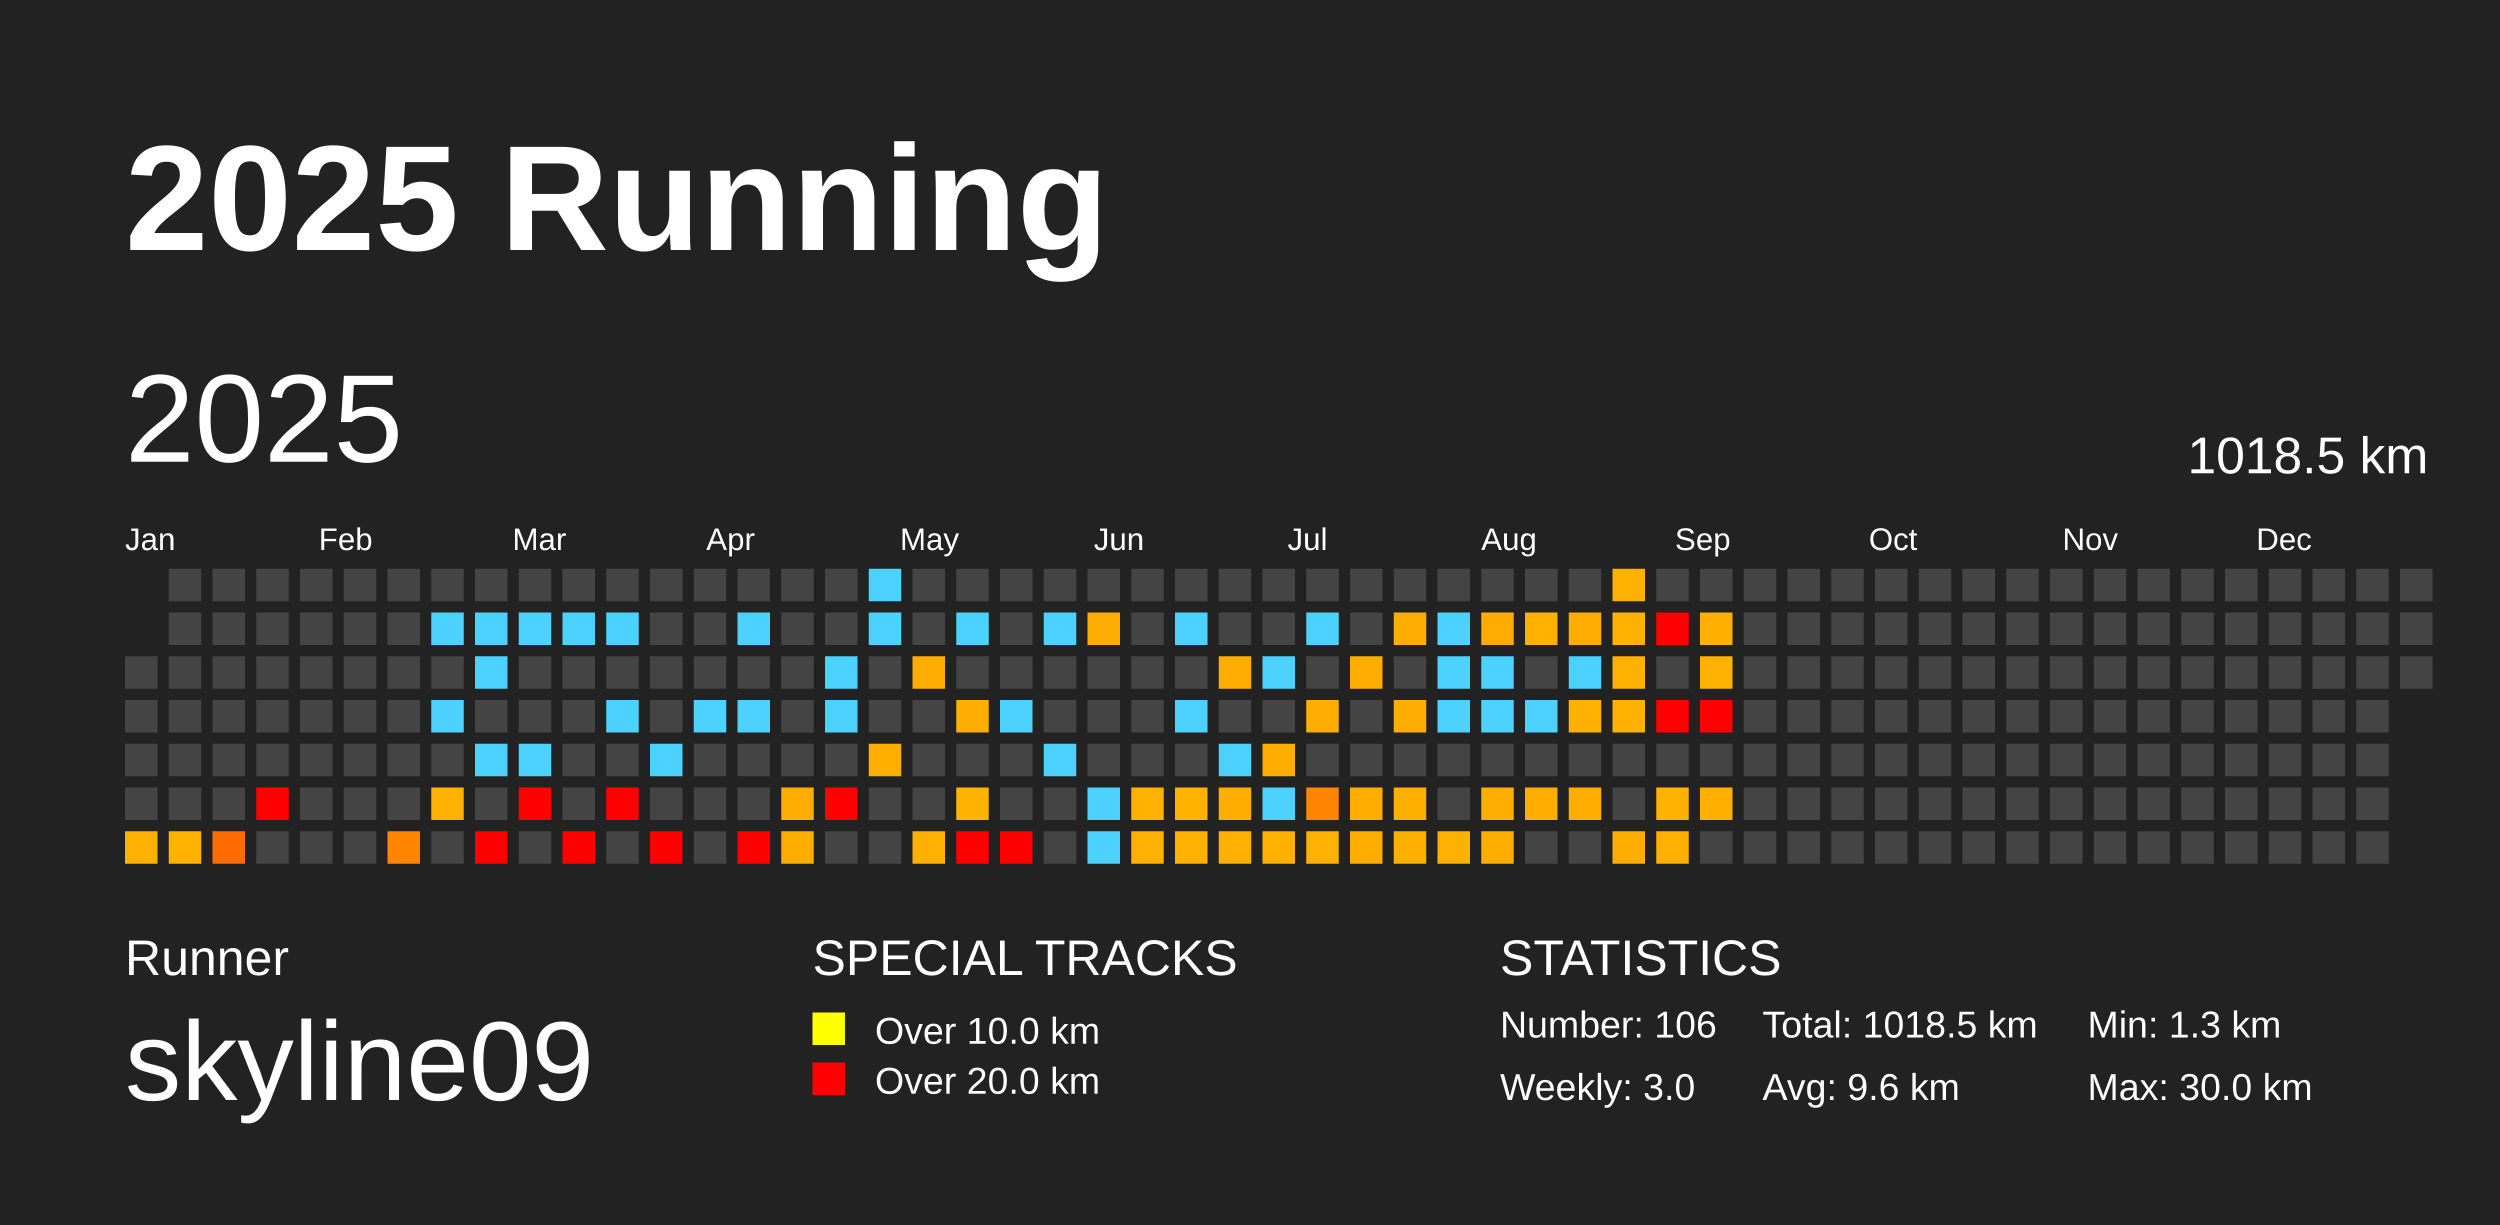
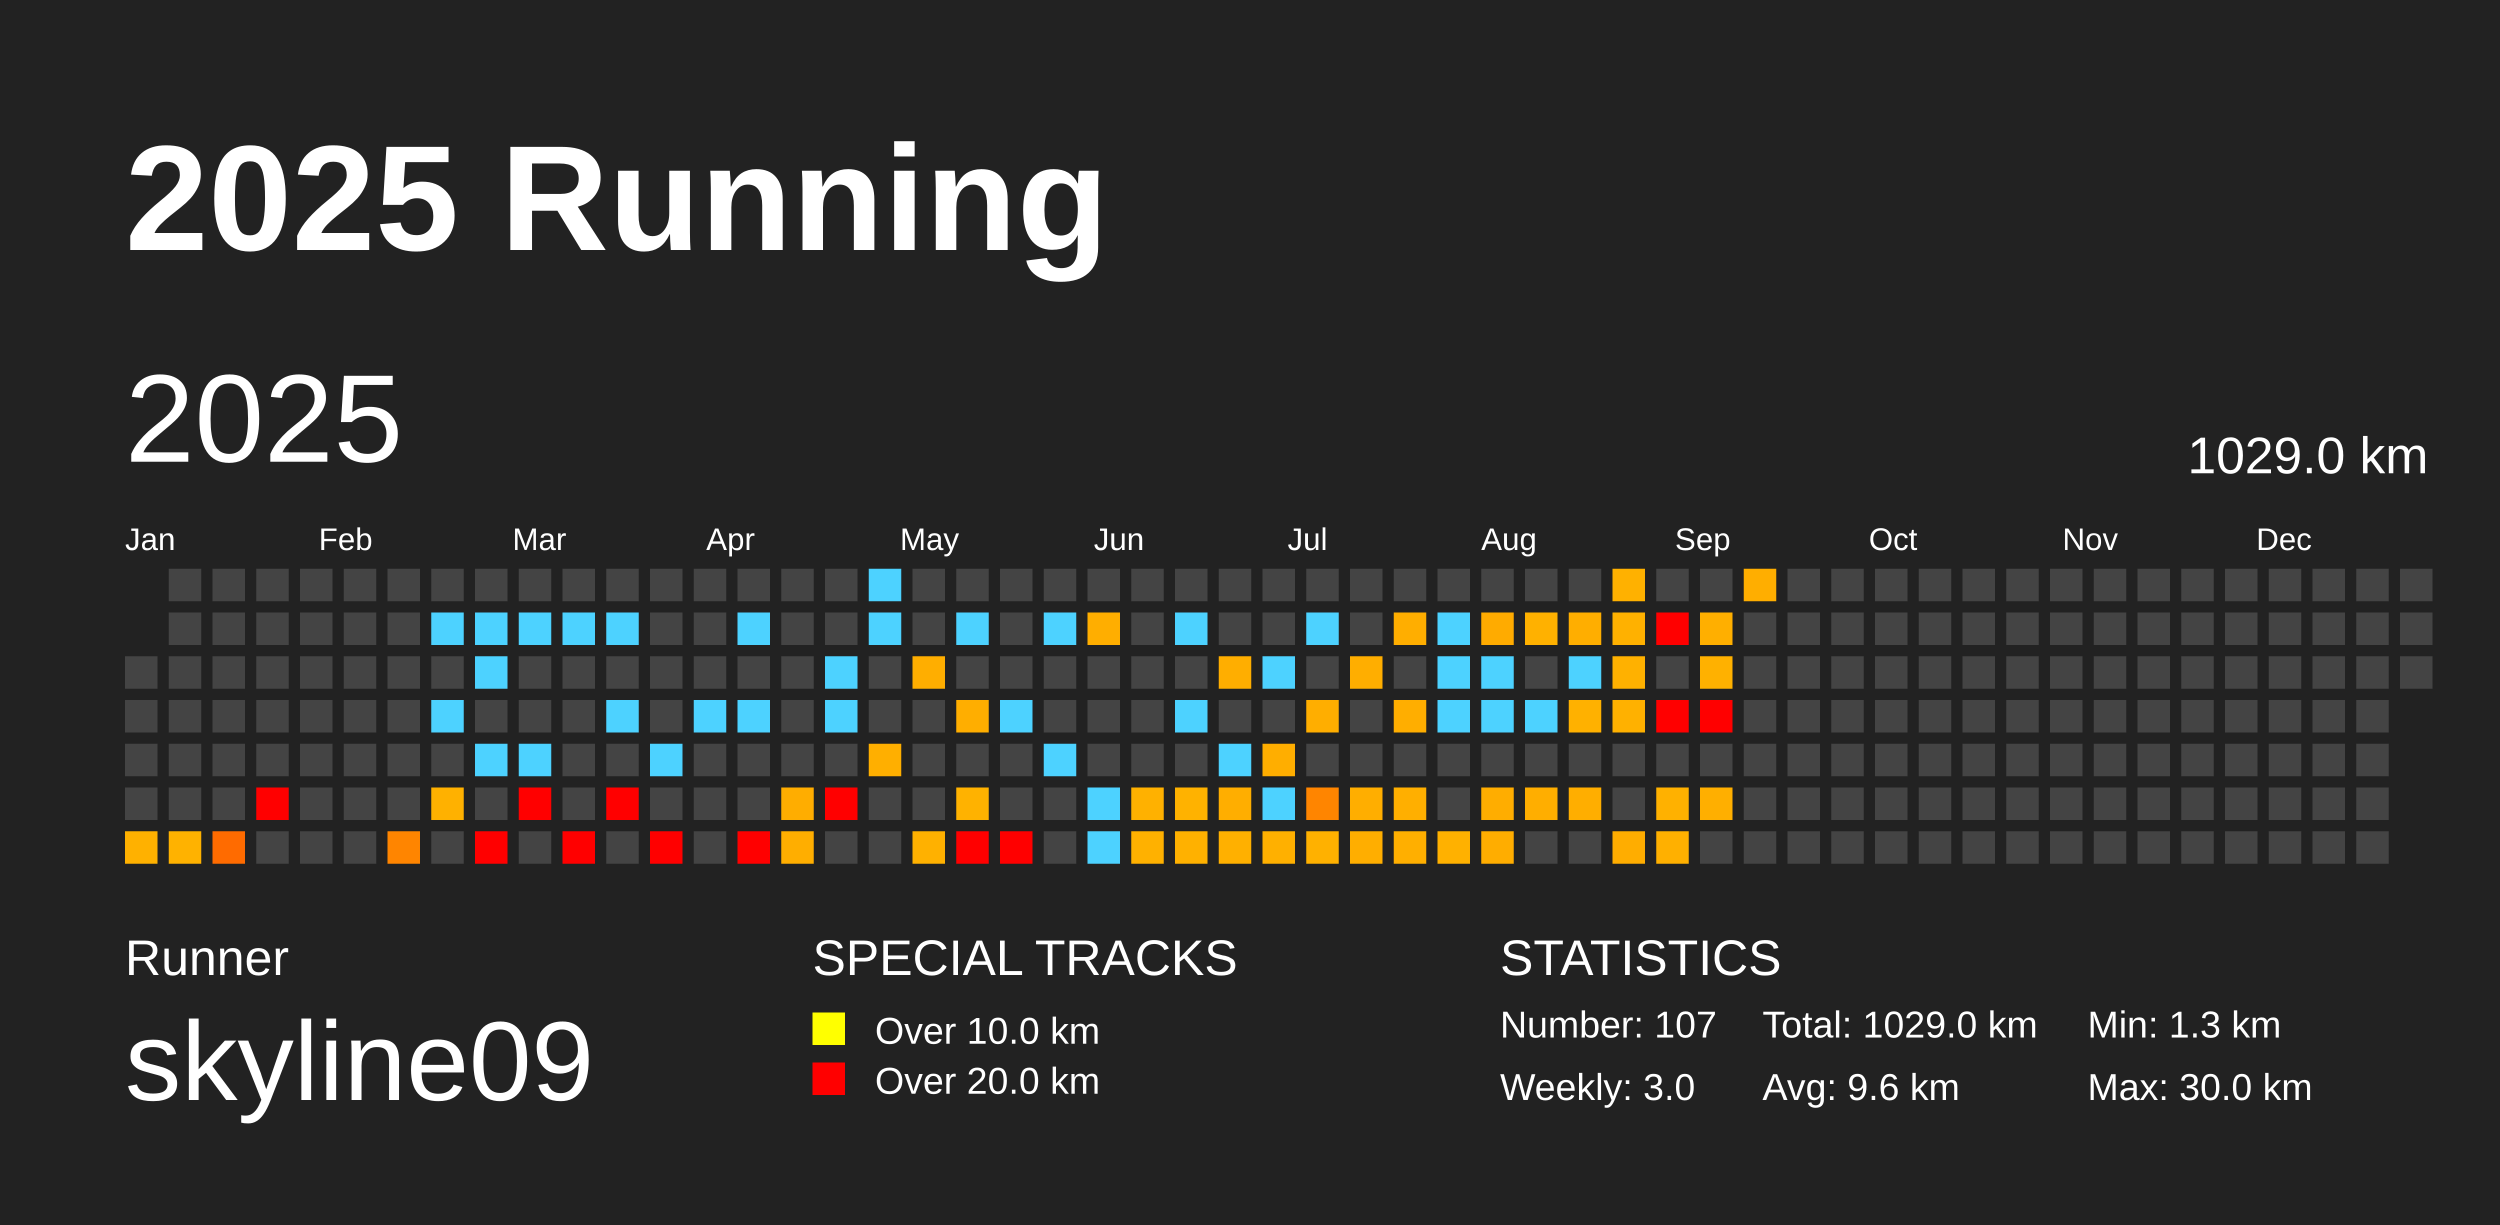
<svg xmlns="http://www.w3.org/2000/svg" baseProfile="full" height="98mm" version="1.1" viewBox="0,0,200,98" width="200mm">
  <defs />
  <rect fill="#222222" height="98" width="200" x="0" y="0" />
  <text fill="#FFFFFF" style="font-size:12px; font-family:Arial; font-weight:bold;" x="10" y="20">2025 Running</text>
  <text fill="#FFFFFF" style="font-size:4px; font-family:Arial" x="10" y="78">Runner</text>
  <text fill="#FFFFFF" style="font-size:9px; font-family:Arial" x="10" y="88">skyline09</text>
  <text fill="#FFFFFF" style="font-size:4px; font-family:Arial" x="65" y="78">SPECIAL TRACKS</text>
  <rect fill="yellow" height="2.6" width="2.6" x="65" y="81" />
  <text fill="#FFFFFF" style="font-size:3px; font-family:Arial" x="70" y="83.5">Over 10.0 km</text>
  <rect fill="red" height="2.6" width="2.6" x="65" y="85" />
  <text fill="#FFFFFF" style="font-size:3px; font-family:Arial" x="70" y="87.5">Over 20.0 km</text>
  <text fill="#FFFFFF" style="font-size:4px; font-family:Arial" x="120" y="78">STATISTICS</text>
-   <text fill="#FFFFFF" style="font-size:3px; font-family:Arial" x="120" y="83">Number: 106</text>
+   <text fill="#FFFFFF" style="font-size:3px; font-family:Arial" x="120" y="83">Number: 107</text>
  <text fill="#FFFFFF" style="font-size:3px; font-family:Arial" x="120" y="88">Weekly: 3.0</text>
-   <text fill="#FFFFFF" style="font-size:3px; font-family:Arial" x="141" y="83">Total: 1018.5 km</text>
+   <text fill="#FFFFFF" style="font-size:3px; font-family:Arial" x="141" y="83">Total: 1029.0 km</text>
  <text fill="#FFFFFF" style="font-size:3px; font-family:Arial" x="141" y="88">Avg: 9.6 km</text>
  <text fill="#FFFFFF" style="font-size:3px; font-family:Arial" x="167" y="83">Min: 1.3 km</text>
  <text fill="#FFFFFF" style="font-size:3px; font-family:Arial" x="167" y="88">Max: 30.0 km</text>
  <text dominant-baseline="hanging" fill="#FFFFFF" style="font-size:10.0px; font-family:Arial;" x="10" y="30">2025</text>
-   <text dominant-baseline="hanging" fill="#FFFFFF" style="font-size:4.125px; font-family:Arial;" x="175" y="35">1018.5 km</text>
+   <text dominant-baseline="hanging" fill="#FFFFFF" style="font-size:4.125px; font-family:Arial;" x="175" y="35">1029.0 km</text>
  <text fill="#FFFFFF" style="font-size:2.5px; font-family:Arial" x="10.0" y="44">Jan</text>
  <text fill="#FFFFFF" style="font-size:2.5px; font-family:Arial" x="25.5" y="44">Feb</text>
  <text fill="#FFFFFF" style="font-size:2.5px; font-family:Arial" x="41.0" y="44">Mar</text>
  <text fill="#FFFFFF" style="font-size:2.5px; font-family:Arial" x="56.5" y="44">Apr</text>
  <text fill="#FFFFFF" style="font-size:2.5px; font-family:Arial" x="72.0" y="44">May</text>
  <text fill="#FFFFFF" style="font-size:2.5px; font-family:Arial" x="87.5" y="44">Jun</text>
  <text fill="#FFFFFF" style="font-size:2.5px; font-family:Arial" x="103.0" y="44">Jul</text>
  <text fill="#FFFFFF" style="font-size:2.5px; font-family:Arial" x="118.5" y="44">Aug</text>
  <text fill="#FFFFFF" style="font-size:2.5px; font-family:Arial" x="134.0" y="44">Sep</text>
  <text fill="#FFFFFF" style="font-size:2.5px; font-family:Arial" x="149.5" y="44">Oct</text>
  <text fill="#FFFFFF" style="font-size:2.5px; font-family:Arial" x="165.0" y="44">Nov</text>
  <text fill="#FFFFFF" style="font-size:2.5px; font-family:Arial" x="180.5" y="44">Dec</text>
  <rect fill="#444444" height="2.6" width="2.6" x="10.0" y="52.5" />
  <rect fill="#444444" height="2.6" width="2.6" x="10.0" y="56.0" />
  <rect fill="#444444" height="2.6" width="2.6" x="10.0" y="59.5" />
  <rect fill="#444444" height="2.6" width="2.6" x="10.0" y="63.0" />
  <rect fill="#ffb100" height="2.6" width="2.6" x="10.0" y="66.5" />
  <rect fill="#444444" height="2.6" width="2.6" x="13.5" y="45.5" />
  <rect fill="#444444" height="2.6" width="2.6" x="13.5" y="49.0" />
  <rect fill="#444444" height="2.6" width="2.6" x="13.5" y="52.5" />
  <rect fill="#444444" height="2.6" width="2.6" x="13.5" y="56.0" />
  <rect fill="#444444" height="2.6" width="2.6" x="13.5" y="59.5" />
  <rect fill="#444444" height="2.6" width="2.6" x="13.5" y="63.0" />
  <rect fill="#ffb200" height="2.6" width="2.6" x="13.5" y="66.5" />
  <rect fill="#444444" height="2.6" width="2.6" x="17.0" y="45.5" />
  <rect fill="#444444" height="2.6" width="2.6" x="17.0" y="49.0" />
  <rect fill="#444444" height="2.6" width="2.6" x="17.0" y="52.5" />
  <rect fill="#444444" height="2.6" width="2.6" x="17.0" y="56.0" />
  <rect fill="#444444" height="2.6" width="2.6" x="17.0" y="59.5" />
  <rect fill="#444444" height="2.6" width="2.6" x="17.0" y="63.0" />
  <rect fill="#ff6b00" height="2.6" width="2.6" x="17.0" y="66.5" />
  <rect fill="#444444" height="2.6" width="2.6" x="20.5" y="45.5" />
  <rect fill="#444444" height="2.6" width="2.6" x="20.5" y="49.0" />
  <rect fill="#444444" height="2.6" width="2.6" x="20.5" y="52.5" />
  <rect fill="#444444" height="2.6" width="2.6" x="20.5" y="56.0" />
  <rect fill="#444444" height="2.6" width="2.6" x="20.5" y="59.5" />
  <rect fill="red" height="2.6" width="2.6" x="20.5" y="63.0" />
  <rect fill="#444444" height="2.6" width="2.6" x="20.5" y="66.5" />
  <rect fill="#444444" height="2.6" width="2.6" x="24.0" y="45.5" />
  <rect fill="#444444" height="2.6" width="2.6" x="24.0" y="49.0" />
  <rect fill="#444444" height="2.6" width="2.6" x="24.0" y="52.5" />
  <rect fill="#444444" height="2.6" width="2.6" x="24.0" y="56.0" />
  <rect fill="#444444" height="2.6" width="2.6" x="24.0" y="59.5" />
  <rect fill="#444444" height="2.6" width="2.6" x="24.0" y="63.0" />
  <rect fill="#444444" height="2.6" width="2.6" x="24.0" y="66.5" />
  <rect fill="#444444" height="2.6" width="2.6" x="27.5" y="45.5" />
  <rect fill="#444444" height="2.6" width="2.6" x="27.5" y="49.0" />
  <rect fill="#444444" height="2.6" width="2.6" x="27.5" y="52.5" />
  <rect fill="#444444" height="2.6" width="2.6" x="27.5" y="56.0" />
  <rect fill="#444444" height="2.6" width="2.6" x="27.5" y="59.5" />
  <rect fill="#444444" height="2.6" width="2.6" x="27.5" y="63.0" />
  <rect fill="#444444" height="2.6" width="2.6" x="27.5" y="66.5" />
  <rect fill="#444444" height="2.6" width="2.6" x="31.0" y="45.5" />
  <rect fill="#444444" height="2.6" width="2.6" x="31.0" y="49.0" />
  <rect fill="#444444" height="2.6" width="2.6" x="31.0" y="52.5" />
  <rect fill="#444444" height="2.6" width="2.6" x="31.0" y="56.0" />
  <rect fill="#444444" height="2.6" width="2.6" x="31.0" y="59.5" />
  <rect fill="#444444" height="2.6" width="2.6" x="31.0" y="63.0" />
  <rect fill="#ff8500" height="2.6" width="2.6" x="31.0" y="66.5" />
  <rect fill="#444444" height="2.6" width="2.6" x="34.5" y="45.5" />
  <rect fill="#4dd2ff" height="2.6" width="2.6" x="34.5" y="49.0" />
  <rect fill="#444444" height="2.6" width="2.6" x="34.5" y="52.5" />
  <rect fill="#4dd2ff" height="2.6" width="2.6" x="34.5" y="56.0" />
  <rect fill="#444444" height="2.6" width="2.6" x="34.5" y="59.5" />
  <rect fill="#ffb100" height="2.6" width="2.6" x="34.5" y="63.0" />
  <rect fill="#444444" height="2.6" width="2.6" x="34.5" y="66.5" />
  <rect fill="#444444" height="2.6" width="2.6" x="38.0" y="45.5" />
  <rect fill="#4dd2ff" height="2.6" width="2.6" x="38.0" y="49.0" />
  <rect fill="#4dd2ff" height="2.6" width="2.6" x="38.0" y="52.5" />
  <rect fill="#444444" height="2.6" width="2.6" x="38.0" y="56.0" />
  <rect fill="#4dd2ff" height="2.6" width="2.6" x="38.0" y="59.5" />
  <rect fill="#444444" height="2.6" width="2.6" x="38.0" y="63.0" />
  <rect fill="red" height="2.6" width="2.6" x="38.0" y="66.5" />
  <rect fill="#444444" height="2.6" width="2.6" x="41.5" y="45.5" />
  <rect fill="#4dd2ff" height="2.6" width="2.6" x="41.5" y="49.0" />
  <rect fill="#444444" height="2.6" width="2.6" x="41.5" y="52.5" />
  <rect fill="#444444" height="2.6" width="2.6" x="41.5" y="56.0" />
  <rect fill="#4dd2ff" height="2.6" width="2.6" x="41.5" y="59.5" />
  <rect fill="red" height="2.6" width="2.6" x="41.5" y="63.0" />
  <rect fill="#444444" height="2.6" width="2.6" x="41.5" y="66.5" />
  <rect fill="#444444" height="2.6" width="2.6" x="45.0" y="45.5" />
  <rect fill="#4dd2ff" height="2.6" width="2.6" x="45.0" y="49.0" />
  <rect fill="#444444" height="2.6" width="2.6" x="45.0" y="52.5" />
  <rect fill="#444444" height="2.6" width="2.6" x="45.0" y="56.0" />
  <rect fill="#444444" height="2.6" width="2.6" x="45.0" y="59.5" />
  <rect fill="#444444" height="2.6" width="2.6" x="45.0" y="63.0" />
  <rect fill="red" height="2.6" width="2.6" x="45.0" y="66.5" />
  <rect fill="#444444" height="2.6" width="2.6" x="48.5" y="45.5" />
  <rect fill="#4dd2ff" height="2.6" width="2.6" x="48.5" y="49.0" />
  <rect fill="#444444" height="2.6" width="2.6" x="48.5" y="52.5" />
  <rect fill="#4dd2ff" height="2.6" width="2.6" x="48.5" y="56.0" />
  <rect fill="#444444" height="2.6" width="2.6" x="48.5" y="59.5" />
  <rect fill="red" height="2.6" width="2.6" x="48.5" y="63.0" />
  <rect fill="#444444" height="2.6" width="2.6" x="48.5" y="66.5" />
  <rect fill="#444444" height="2.6" width="2.6" x="52.0" y="45.5" />
  <rect fill="#444444" height="2.6" width="2.6" x="52.0" y="49.0" />
  <rect fill="#444444" height="2.6" width="2.6" x="52.0" y="52.5" />
  <rect fill="#444444" height="2.6" width="2.6" x="52.0" y="56.0" />
  <rect fill="#4dd2ff" height="2.6" width="2.6" x="52.0" y="59.5" />
  <rect fill="#444444" height="2.6" width="2.6" x="52.0" y="63.0" />
  <rect fill="red" height="2.6" width="2.6" x="52.0" y="66.5" />
  <rect fill="#444444" height="2.6" width="2.6" x="55.5" y="45.5" />
  <rect fill="#444444" height="2.6" width="2.6" x="55.5" y="49.0" />
  <rect fill="#444444" height="2.6" width="2.6" x="55.5" y="52.5" />
  <rect fill="#4dd2ff" height="2.6" width="2.6" x="55.5" y="56.0" />
  <rect fill="#444444" height="2.6" width="2.6" x="55.5" y="59.5" />
  <rect fill="#444444" height="2.6" width="2.6" x="55.5" y="63.0" />
  <rect fill="#444444" height="2.6" width="2.6" x="55.5" y="66.5" />
  <rect fill="#444444" height="2.6" width="2.6" x="59.0" y="45.5" />
  <rect fill="#4dd2ff" height="2.6" width="2.6" x="59.0" y="49.0" />
  <rect fill="#444444" height="2.6" width="2.6" x="59.0" y="52.5" />
  <rect fill="#4dd2ff" height="2.6" width="2.6" x="59.0" y="56.0" />
  <rect fill="#444444" height="2.6" width="2.6" x="59.0" y="59.5" />
  <rect fill="#444444" height="2.6" width="2.6" x="59.0" y="63.0" />
  <rect fill="red" height="2.6" width="2.6" x="59.0" y="66.5" />
  <rect fill="#444444" height="2.6" width="2.6" x="62.5" y="45.5" />
  <rect fill="#444444" height="2.6" width="2.6" x="62.5" y="49.0" />
  <rect fill="#444444" height="2.6" width="2.6" x="62.5" y="52.5" />
  <rect fill="#444444" height="2.6" width="2.6" x="62.5" y="56.0" />
  <rect fill="#444444" height="2.6" width="2.6" x="62.5" y="59.5" />
  <rect fill="#ffad00" height="2.6" width="2.6" x="62.5" y="63.0" />
  <rect fill="#ffae00" height="2.6" width="2.6" x="62.5" y="66.5" />
  <rect fill="#444444" height="2.6" width="2.6" x="66.0" y="45.5" />
  <rect fill="#444444" height="2.6" width="2.6" x="66.0" y="49.0" />
  <rect fill="#4dd2ff" height="2.6" width="2.6" x="66.0" y="52.5" />
  <rect fill="#4dd2ff" height="2.6" width="2.6" x="66.0" y="56.0" />
  <rect fill="#444444" height="2.6" width="2.6" x="66.0" y="59.5" />
  <rect fill="red" height="2.6" width="2.6" x="66.0" y="63.0" />
  <rect fill="#444444" height="2.6" width="2.6" x="66.0" y="66.5" />
  <rect fill="#4dd2ff" height="2.6" width="2.6" x="69.5" y="45.5" />
  <rect fill="#4dd2ff" height="2.6" width="2.6" x="69.5" y="49.0" />
  <rect fill="#444444" height="2.6" width="2.6" x="69.5" y="52.5" />
  <rect fill="#444444" height="2.6" width="2.6" x="69.5" y="56.0" />
  <rect fill="#ffaf00" height="2.6" width="2.6" x="69.5" y="59.5" />
  <rect fill="#444444" height="2.6" width="2.6" x="69.5" y="63.0" />
  <rect fill="#444444" height="2.6" width="2.6" x="69.5" y="66.5" />
  <rect fill="#444444" height="2.6" width="2.6" x="73.0" y="45.5" />
  <rect fill="#444444" height="2.6" width="2.6" x="73.0" y="49.0" />
  <rect fill="#ffae00" height="2.6" width="2.6" x="73.0" y="52.5" />
  <rect fill="#444444" height="2.6" width="2.6" x="73.0" y="56.0" />
  <rect fill="#444444" height="2.6" width="2.6" x="73.0" y="59.5" />
  <rect fill="#444444" height="2.6" width="2.6" x="73.0" y="63.0" />
  <rect fill="#ffb100" height="2.6" width="2.6" x="73.0" y="66.5" />
  <rect fill="#444444" height="2.6" width="2.6" x="76.5" y="45.5" />
  <rect fill="#4dd2ff" height="2.6" width="2.6" x="76.5" y="49.0" />
  <rect fill="#444444" height="2.6" width="2.6" x="76.5" y="52.5" />
  <rect fill="#ffae00" height="2.6" width="2.6" x="76.5" y="56.0" />
  <rect fill="#444444" height="2.6" width="2.6" x="76.5" y="59.5" />
  <rect fill="#ffb200" height="2.6" width="2.6" x="76.5" y="63.0" />
  <rect fill="red" height="2.6" width="2.6" x="76.5" y="66.5" />
  <rect fill="#444444" height="2.6" width="2.6" x="80.0" y="45.5" />
  <rect fill="#444444" height="2.6" width="2.6" x="80.0" y="49.0" />
  <rect fill="#444444" height="2.6" width="2.6" x="80.0" y="52.5" />
  <rect fill="#4dd2ff" height="2.6" width="2.6" x="80.0" y="56.0" />
  <rect fill="#444444" height="2.6" width="2.6" x="80.0" y="59.5" />
  <rect fill="#444444" height="2.6" width="2.6" x="80.0" y="63.0" />
  <rect fill="red" height="2.6" width="2.6" x="80.0" y="66.5" />
  <rect fill="#444444" height="2.6" width="2.6" x="83.5" y="45.5" />
  <rect fill="#4dd2ff" height="2.6" width="2.6" x="83.5" y="49.0" />
  <rect fill="#444444" height="2.6" width="2.6" x="83.5" y="52.5" />
  <rect fill="#444444" height="2.6" width="2.6" x="83.5" y="56.0" />
  <rect fill="#4dd2ff" height="2.6" width="2.6" x="83.5" y="59.5" />
  <rect fill="#444444" height="2.6" width="2.6" x="83.5" y="63.0" />
  <rect fill="#444444" height="2.6" width="2.6" x="83.5" y="66.5" />
  <rect fill="#444444" height="2.6" width="2.6" x="87.0" y="45.5" />
  <rect fill="#ffae00" height="2.6" width="2.6" x="87.0" y="49.0" />
  <rect fill="#444444" height="2.6" width="2.6" x="87.0" y="52.5" />
  <rect fill="#444444" height="2.6" width="2.6" x="87.0" y="56.0" />
  <rect fill="#444444" height="2.6" width="2.6" x="87.0" y="59.5" />
  <rect fill="#4dd2ff" height="2.6" width="2.6" x="87.0" y="63.0" />
  <rect fill="#4dd2ff" height="2.6" width="2.6" x="87.0" y="66.5" />
  <rect fill="#444444" height="2.6" width="2.6" x="90.5" y="45.5" />
  <rect fill="#444444" height="2.6" width="2.6" x="90.5" y="49.0" />
  <rect fill="#444444" height="2.6" width="2.6" x="90.5" y="52.5" />
  <rect fill="#444444" height="2.6" width="2.6" x="90.5" y="56.0" />
  <rect fill="#444444" height="2.6" width="2.6" x="90.5" y="59.5" />
  <rect fill="#ffb100" height="2.6" width="2.6" x="90.5" y="63.0" />
  <rect fill="#ffb100" height="2.6" width="2.6" x="90.5" y="66.5" />
  <rect fill="#444444" height="2.6" width="2.6" x="94.0" y="45.5" />
  <rect fill="#4dd2ff" height="2.6" width="2.6" x="94.0" y="49.0" />
  <rect fill="#444444" height="2.6" width="2.6" x="94.0" y="52.5" />
  <rect fill="#4dd2ff" height="2.6" width="2.6" x="94.0" y="56.0" />
  <rect fill="#444444" height="2.6" width="2.6" x="94.0" y="59.5" />
  <rect fill="#ffb200" height="2.6" width="2.6" x="94.0" y="63.0" />
  <rect fill="#ffb100" height="2.6" width="2.6" x="94.0" y="66.5" />
  <rect fill="#444444" height="2.6" width="2.6" x="97.5" y="45.5" />
  <rect fill="#444444" height="2.6" width="2.6" x="97.5" y="49.0" />
  <rect fill="#ffae00" height="2.6" width="2.6" x="97.5" y="52.5" />
  <rect fill="#444444" height="2.6" width="2.6" x="97.5" y="56.0" />
  <rect fill="#4dd2ff" height="2.6" width="2.6" x="97.5" y="59.5" />
  <rect fill="#ffae00" height="2.6" width="2.6" x="97.5" y="63.0" />
  <rect fill="#ffb000" height="2.6" width="2.6" x="97.5" y="66.5" />
  <rect fill="#444444" height="2.6" width="2.6" x="101.0" y="45.5" />
  <rect fill="#444444" height="2.6" width="2.6" x="101.0" y="49.0" />
  <rect fill="#4dd2ff" height="2.6" width="2.6" x="101.0" y="52.5" />
  <rect fill="#444444" height="2.6" width="2.6" x="101.0" y="56.0" />
  <rect fill="#ffae00" height="2.6" width="2.6" x="101.0" y="59.5" />
  <rect fill="#4dd2ff" height="2.6" width="2.6" x="101.0" y="63.0" />
  <rect fill="#ffb000" height="2.6" width="2.6" x="101.0" y="66.5" />
  <rect fill="#444444" height="2.6" width="2.6" x="104.5" y="45.5" />
  <rect fill="#4dd2ff" height="2.6" width="2.6" x="104.5" y="49.0" />
  <rect fill="#444444" height="2.6" width="2.6" x="104.5" y="52.5" />
  <rect fill="#ffae00" height="2.6" width="2.6" x="104.5" y="56.0" />
  <rect fill="#444444" height="2.6" width="2.6" x="104.5" y="59.5" />
  <rect fill="#ff8500" height="2.6" width="2.6" x="104.5" y="63.0" />
  <rect fill="#ffb100" height="2.6" width="2.6" x="104.5" y="66.5" />
  <rect fill="#444444" height="2.6" width="2.6" x="108.0" y="45.5" />
  <rect fill="#444444" height="2.6" width="2.6" x="108.0" y="49.0" />
  <rect fill="#ffae00" height="2.6" width="2.6" x="108.0" y="52.5" />
  <rect fill="#444444" height="2.6" width="2.6" x="108.0" y="56.0" />
  <rect fill="#444444" height="2.6" width="2.6" x="108.0" y="59.5" />
  <rect fill="#ffae00" height="2.6" width="2.6" x="108.0" y="63.0" />
  <rect fill="#ffae00" height="2.6" width="2.6" x="108.0" y="66.5" />
  <rect fill="#444444" height="2.6" width="2.6" x="111.5" y="45.5" />
  <rect fill="#ffae00" height="2.6" width="2.6" x="111.5" y="49.0" />
  <rect fill="#444444" height="2.6" width="2.6" x="111.5" y="52.5" />
  <rect fill="#ffae00" height="2.6" width="2.6" x="111.5" y="56.0" />
  <rect fill="#444444" height="2.6" width="2.6" x="111.5" y="59.5" />
  <rect fill="#ffaf00" height="2.6" width="2.6" x="111.5" y="63.0" />
  <rect fill="#ffaf00" height="2.6" width="2.6" x="111.5" y="66.5" />
  <rect fill="#444444" height="2.6" width="2.6" x="115.0" y="45.5" />
  <rect fill="#4dd2ff" height="2.6" width="2.6" x="115.0" y="49.0" />
  <rect fill="#4dd2ff" height="2.6" width="2.6" x="115.0" y="52.5" />
  <rect fill="#4dd2ff" height="2.6" width="2.6" x="115.0" y="56.0" />
  <rect fill="#444444" height="2.6" width="2.6" x="115.0" y="59.5" />
  <rect fill="#444444" height="2.6" width="2.6" x="115.0" y="63.0" />
  <rect fill="#ffb100" height="2.6" width="2.6" x="115.0" y="66.5" />
  <rect fill="#444444" height="2.6" width="2.6" x="118.5" y="45.5" />
  <rect fill="#ffab00" height="2.6" width="2.6" x="118.5" y="49.0" />
  <rect fill="#4dd2ff" height="2.6" width="2.6" x="118.5" y="52.5" />
  <rect fill="#4dd2ff" height="2.6" width="2.6" x="118.5" y="56.0" />
  <rect fill="#444444" height="2.6" width="2.6" x="118.5" y="59.5" />
  <rect fill="#ffad00" height="2.6" width="2.6" x="118.5" y="63.0" />
  <rect fill="#ffad00" height="2.6" width="2.6" x="118.5" y="66.5" />
  <rect fill="#444444" height="2.6" width="2.6" x="122.0" y="45.5" />
  <rect fill="#ffb100" height="2.6" width="2.6" x="122.0" y="49.0" />
  <rect fill="#444444" height="2.6" width="2.6" x="122.0" y="52.5" />
  <rect fill="#4dd2ff" height="2.6" width="2.6" x="122.0" y="56.0" />
  <rect fill="#444444" height="2.6" width="2.6" x="122.0" y="59.5" />
  <rect fill="#ffae00" height="2.6" width="2.6" x="122.0" y="63.0" />
  <rect fill="#444444" height="2.6" width="2.6" x="122.0" y="66.5" />
  <rect fill="#444444" height="2.6" width="2.6" x="125.5" y="45.5" />
  <rect fill="#ffae00" height="2.6" width="2.6" x="125.5" y="49.0" />
  <rect fill="#4dd2ff" height="2.6" width="2.6" x="125.5" y="52.5" />
  <rect fill="#ffb100" height="2.6" width="2.6" x="125.5" y="56.0" />
  <rect fill="#444444" height="2.6" width="2.6" x="125.5" y="59.5" />
  <rect fill="#ffae00" height="2.6" width="2.6" x="125.5" y="63.0" />
  <rect fill="#444444" height="2.6" width="2.6" x="125.5" y="66.5" />
  <rect fill="#ffb100" height="2.6" width="2.6" x="129.0" y="45.5" />
  <rect fill="#ffb100" height="2.6" width="2.6" x="129.0" y="49.0" />
  <rect fill="#ffb100" height="2.6" width="2.6" x="129.0" y="52.5" />
  <rect fill="#ffb100" height="2.6" width="2.6" x="129.0" y="56.0" />
  <rect fill="#444444" height="2.6" width="2.6" x="129.0" y="59.5" />
  <rect fill="#444444" height="2.6" width="2.6" x="129.0" y="63.0" />
  <rect fill="#ffad00" height="2.6" width="2.6" x="129.0" y="66.5" />
  <rect fill="#444444" height="2.6" width="2.6" x="132.5" y="45.5" />
  <rect fill="red" height="2.6" width="2.6" x="132.5" y="49.0" />
  <rect fill="#444444" height="2.6" width="2.6" x="132.5" y="52.5" />
  <rect fill="red" height="2.6" width="2.6" x="132.5" y="56.0" />
  <rect fill="#444444" height="2.6" width="2.6" x="132.5" y="59.5" />
  <rect fill="#ffb100" height="2.6" width="2.6" x="132.5" y="63.0" />
  <rect fill="#ffb000" height="2.6" width="2.6" x="132.5" y="66.5" />
  <rect fill="#444444" height="2.6" width="2.6" x="136.0" y="45.5" />
  <rect fill="#ffaf00" height="2.6" width="2.6" x="136.0" y="49.0" />
  <rect fill="#ffb100" height="2.6" width="2.6" x="136.0" y="52.5" />
  <rect fill="red" height="2.6" width="2.6" x="136.0" y="56.0" />
  <rect fill="#444444" height="2.6" width="2.6" x="136.0" y="59.5" />
  <rect fill="#ffaf00" height="2.6" width="2.6" x="136.0" y="63.0" />
  <rect fill="#444444" height="2.6" width="2.6" x="136.0" y="66.5" />
-   <rect fill="#444444" height="2.6" width="2.6" x="139.5" y="45.5" />
+   <rect fill="#ffae00" height="2.6" width="2.6" x="139.5" y="45.5" />
  <rect fill="#444444" height="2.6" width="2.6" x="139.5" y="49.0" />
  <rect fill="#444444" height="2.6" width="2.6" x="139.5" y="52.5" />
  <rect fill="#444444" height="2.6" width="2.6" x="139.5" y="56.0" />
  <rect fill="#444444" height="2.6" width="2.6" x="139.5" y="59.5" />
  <rect fill="#444444" height="2.6" width="2.6" x="139.5" y="63.0" />
  <rect fill="#444444" height="2.6" width="2.6" x="139.5" y="66.5" />
  <rect fill="#444444" height="2.6" width="2.6" x="143.0" y="45.5" />
  <rect fill="#444444" height="2.6" width="2.6" x="143.0" y="49.0" />
  <rect fill="#444444" height="2.6" width="2.6" x="143.0" y="52.5" />
  <rect fill="#444444" height="2.6" width="2.6" x="143.0" y="56.0" />
  <rect fill="#444444" height="2.6" width="2.6" x="143.0" y="59.5" />
  <rect fill="#444444" height="2.6" width="2.6" x="143.0" y="63.0" />
  <rect fill="#444444" height="2.6" width="2.6" x="143.0" y="66.5" />
  <rect fill="#444444" height="2.6" width="2.6" x="146.5" y="45.5" />
  <rect fill="#444444" height="2.6" width="2.6" x="146.5" y="49.0" />
  <rect fill="#444444" height="2.6" width="2.6" x="146.5" y="52.5" />
  <rect fill="#444444" height="2.6" width="2.6" x="146.5" y="56.0" />
  <rect fill="#444444" height="2.6" width="2.6" x="146.5" y="59.5" />
  <rect fill="#444444" height="2.6" width="2.6" x="146.5" y="63.0" />
  <rect fill="#444444" height="2.6" width="2.6" x="146.5" y="66.5" />
  <rect fill="#444444" height="2.6" width="2.6" x="150.0" y="45.5" />
  <rect fill="#444444" height="2.6" width="2.6" x="150.0" y="49.0" />
  <rect fill="#444444" height="2.6" width="2.6" x="150.0" y="52.5" />
  <rect fill="#444444" height="2.6" width="2.6" x="150.0" y="56.0" />
  <rect fill="#444444" height="2.6" width="2.6" x="150.0" y="59.5" />
  <rect fill="#444444" height="2.6" width="2.6" x="150.0" y="63.0" />
  <rect fill="#444444" height="2.6" width="2.6" x="150.0" y="66.5" />
  <rect fill="#444444" height="2.6" width="2.6" x="153.5" y="45.5" />
  <rect fill="#444444" height="2.6" width="2.6" x="153.5" y="49.0" />
  <rect fill="#444444" height="2.6" width="2.6" x="153.5" y="52.5" />
  <rect fill="#444444" height="2.6" width="2.6" x="153.5" y="56.0" />
  <rect fill="#444444" height="2.6" width="2.6" x="153.5" y="59.5" />
  <rect fill="#444444" height="2.6" width="2.6" x="153.5" y="63.0" />
  <rect fill="#444444" height="2.6" width="2.6" x="153.5" y="66.5" />
  <rect fill="#444444" height="2.6" width="2.6" x="157.0" y="45.5" />
  <rect fill="#444444" height="2.6" width="2.6" x="157.0" y="49.0" />
  <rect fill="#444444" height="2.6" width="2.6" x="157.0" y="52.5" />
  <rect fill="#444444" height="2.6" width="2.6" x="157.0" y="56.0" />
  <rect fill="#444444" height="2.6" width="2.6" x="157.0" y="59.5" />
  <rect fill="#444444" height="2.6" width="2.6" x="157.0" y="63.0" />
  <rect fill="#444444" height="2.6" width="2.6" x="157.0" y="66.5" />
  <rect fill="#444444" height="2.6" width="2.6" x="160.5" y="45.5" />
  <rect fill="#444444" height="2.6" width="2.6" x="160.5" y="49.0" />
  <rect fill="#444444" height="2.6" width="2.6" x="160.5" y="52.5" />
  <rect fill="#444444" height="2.6" width="2.6" x="160.5" y="56.0" />
  <rect fill="#444444" height="2.6" width="2.6" x="160.5" y="59.5" />
  <rect fill="#444444" height="2.6" width="2.6" x="160.5" y="63.0" />
  <rect fill="#444444" height="2.6" width="2.6" x="160.5" y="66.5" />
  <rect fill="#444444" height="2.6" width="2.6" x="164.0" y="45.5" />
  <rect fill="#444444" height="2.6" width="2.6" x="164.0" y="49.0" />
  <rect fill="#444444" height="2.6" width="2.6" x="164.0" y="52.5" />
  <rect fill="#444444" height="2.6" width="2.6" x="164.0" y="56.0" />
  <rect fill="#444444" height="2.6" width="2.6" x="164.0" y="59.5" />
  <rect fill="#444444" height="2.6" width="2.6" x="164.0" y="63.0" />
  <rect fill="#444444" height="2.6" width="2.6" x="164.0" y="66.5" />
  <rect fill="#444444" height="2.6" width="2.6" x="167.5" y="45.5" />
  <rect fill="#444444" height="2.6" width="2.6" x="167.5" y="49.0" />
  <rect fill="#444444" height="2.6" width="2.6" x="167.5" y="52.5" />
  <rect fill="#444444" height="2.6" width="2.6" x="167.5" y="56.0" />
  <rect fill="#444444" height="2.6" width="2.6" x="167.5" y="59.5" />
  <rect fill="#444444" height="2.6" width="2.6" x="167.5" y="63.0" />
  <rect fill="#444444" height="2.6" width="2.6" x="167.5" y="66.5" />
  <rect fill="#444444" height="2.6" width="2.6" x="171.0" y="45.5" />
  <rect fill="#444444" height="2.6" width="2.6" x="171.0" y="49.0" />
  <rect fill="#444444" height="2.6" width="2.6" x="171.0" y="52.5" />
  <rect fill="#444444" height="2.6" width="2.6" x="171.0" y="56.0" />
  <rect fill="#444444" height="2.6" width="2.6" x="171.0" y="59.5" />
  <rect fill="#444444" height="2.6" width="2.6" x="171.0" y="63.0" />
  <rect fill="#444444" height="2.6" width="2.6" x="171.0" y="66.5" />
  <rect fill="#444444" height="2.6" width="2.6" x="174.5" y="45.5" />
  <rect fill="#444444" height="2.6" width="2.6" x="174.5" y="49.0" />
  <rect fill="#444444" height="2.6" width="2.6" x="174.5" y="52.5" />
  <rect fill="#444444" height="2.6" width="2.6" x="174.5" y="56.0" />
  <rect fill="#444444" height="2.6" width="2.6" x="174.5" y="59.5" />
  <rect fill="#444444" height="2.6" width="2.6" x="174.5" y="63.0" />
  <rect fill="#444444" height="2.6" width="2.6" x="174.5" y="66.5" />
  <rect fill="#444444" height="2.6" width="2.6" x="178.0" y="45.5" />
  <rect fill="#444444" height="2.6" width="2.6" x="178.0" y="49.0" />
  <rect fill="#444444" height="2.6" width="2.6" x="178.0" y="52.5" />
  <rect fill="#444444" height="2.6" width="2.6" x="178.0" y="56.0" />
  <rect fill="#444444" height="2.6" width="2.6" x="178.0" y="59.5" />
  <rect fill="#444444" height="2.6" width="2.6" x="178.0" y="63.0" />
  <rect fill="#444444" height="2.6" width="2.6" x="178.0" y="66.5" />
  <rect fill="#444444" height="2.6" width="2.6" x="181.5" y="45.5" />
  <rect fill="#444444" height="2.6" width="2.6" x="181.5" y="49.0" />
  <rect fill="#444444" height="2.6" width="2.6" x="181.5" y="52.5" />
  <rect fill="#444444" height="2.6" width="2.6" x="181.5" y="56.0" />
  <rect fill="#444444" height="2.6" width="2.6" x="181.5" y="59.5" />
  <rect fill="#444444" height="2.6" width="2.6" x="181.5" y="63.0" />
  <rect fill="#444444" height="2.6" width="2.6" x="181.5" y="66.5" />
  <rect fill="#444444" height="2.6" width="2.6" x="185.0" y="45.5" />
  <rect fill="#444444" height="2.6" width="2.6" x="185.0" y="49.0" />
  <rect fill="#444444" height="2.6" width="2.6" x="185.0" y="52.5" />
  <rect fill="#444444" height="2.6" width="2.6" x="185.0" y="56.0" />
  <rect fill="#444444" height="2.6" width="2.6" x="185.0" y="59.5" />
  <rect fill="#444444" height="2.6" width="2.6" x="185.0" y="63.0" />
  <rect fill="#444444" height="2.6" width="2.6" x="185.0" y="66.5" />
  <rect fill="#444444" height="2.6" width="2.6" x="188.5" y="45.5" />
  <rect fill="#444444" height="2.6" width="2.6" x="188.5" y="49.0" />
  <rect fill="#444444" height="2.6" width="2.6" x="188.5" y="52.5" />
  <rect fill="#444444" height="2.6" width="2.6" x="188.5" y="56.0" />
  <rect fill="#444444" height="2.6" width="2.6" x="188.5" y="59.5" />
  <rect fill="#444444" height="2.6" width="2.6" x="188.5" y="63.0" />
  <rect fill="#444444" height="2.6" width="2.6" x="188.5" y="66.5" />
  <rect fill="#444444" height="2.6" width="2.6" x="192.0" y="45.5" />
  <rect fill="#444444" height="2.6" width="2.6" x="192.0" y="49.0" />
  <rect fill="#444444" height="2.6" width="2.6" x="192.0" y="52.5" />
</svg>
